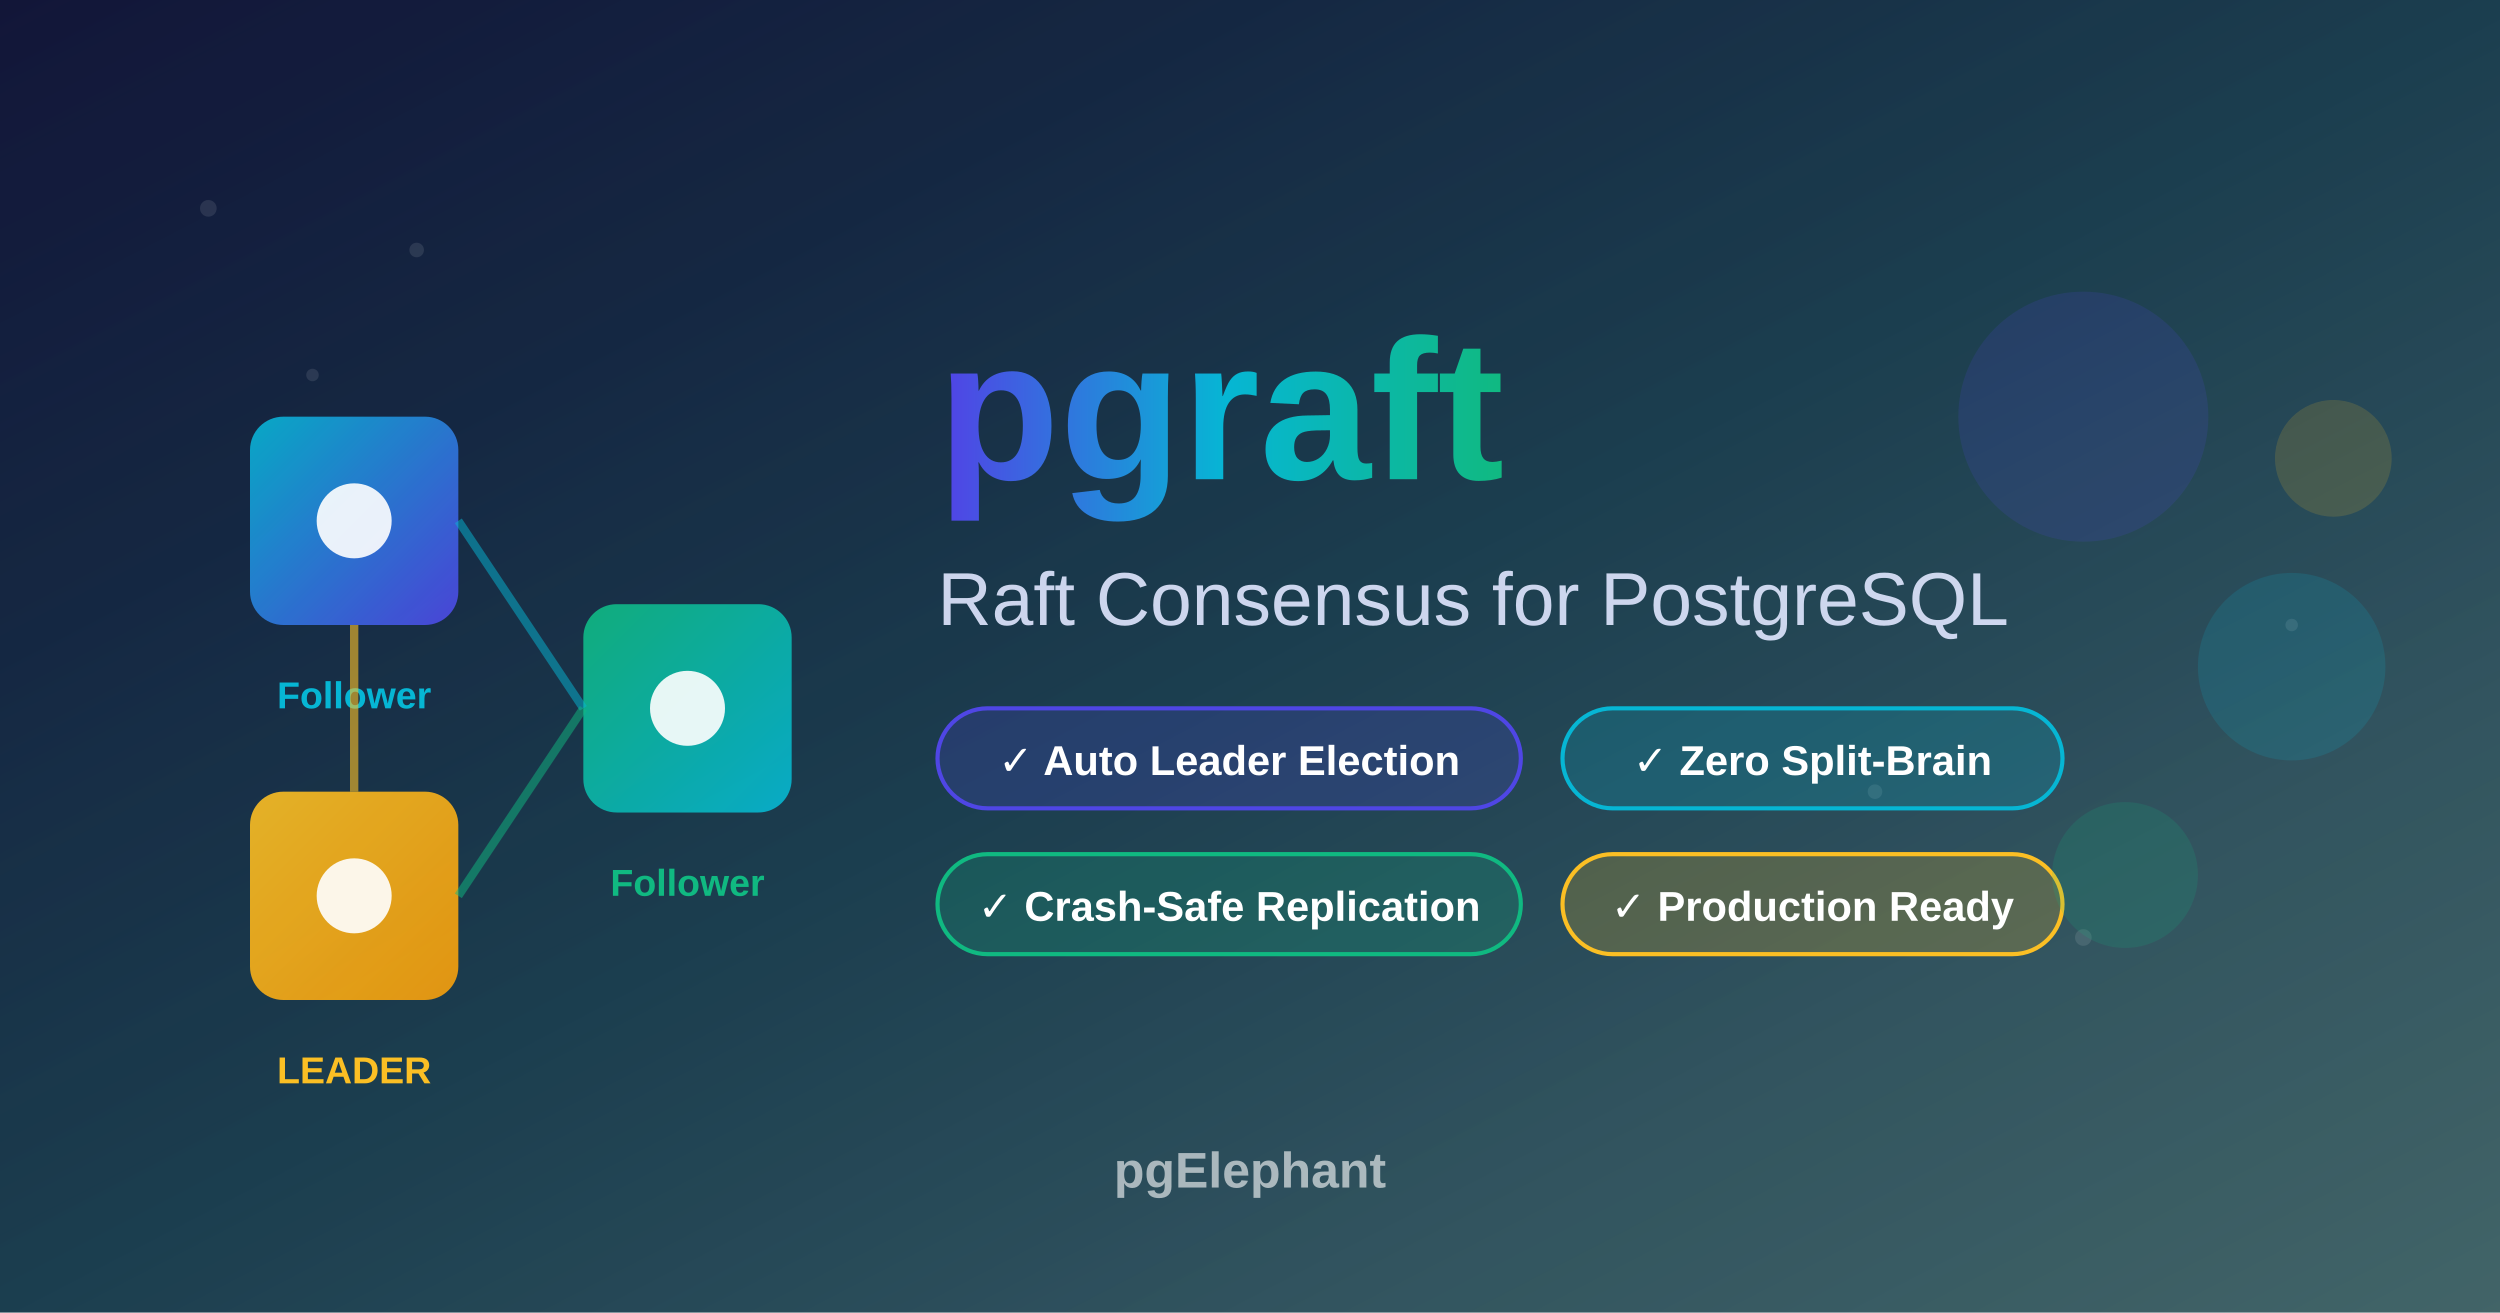
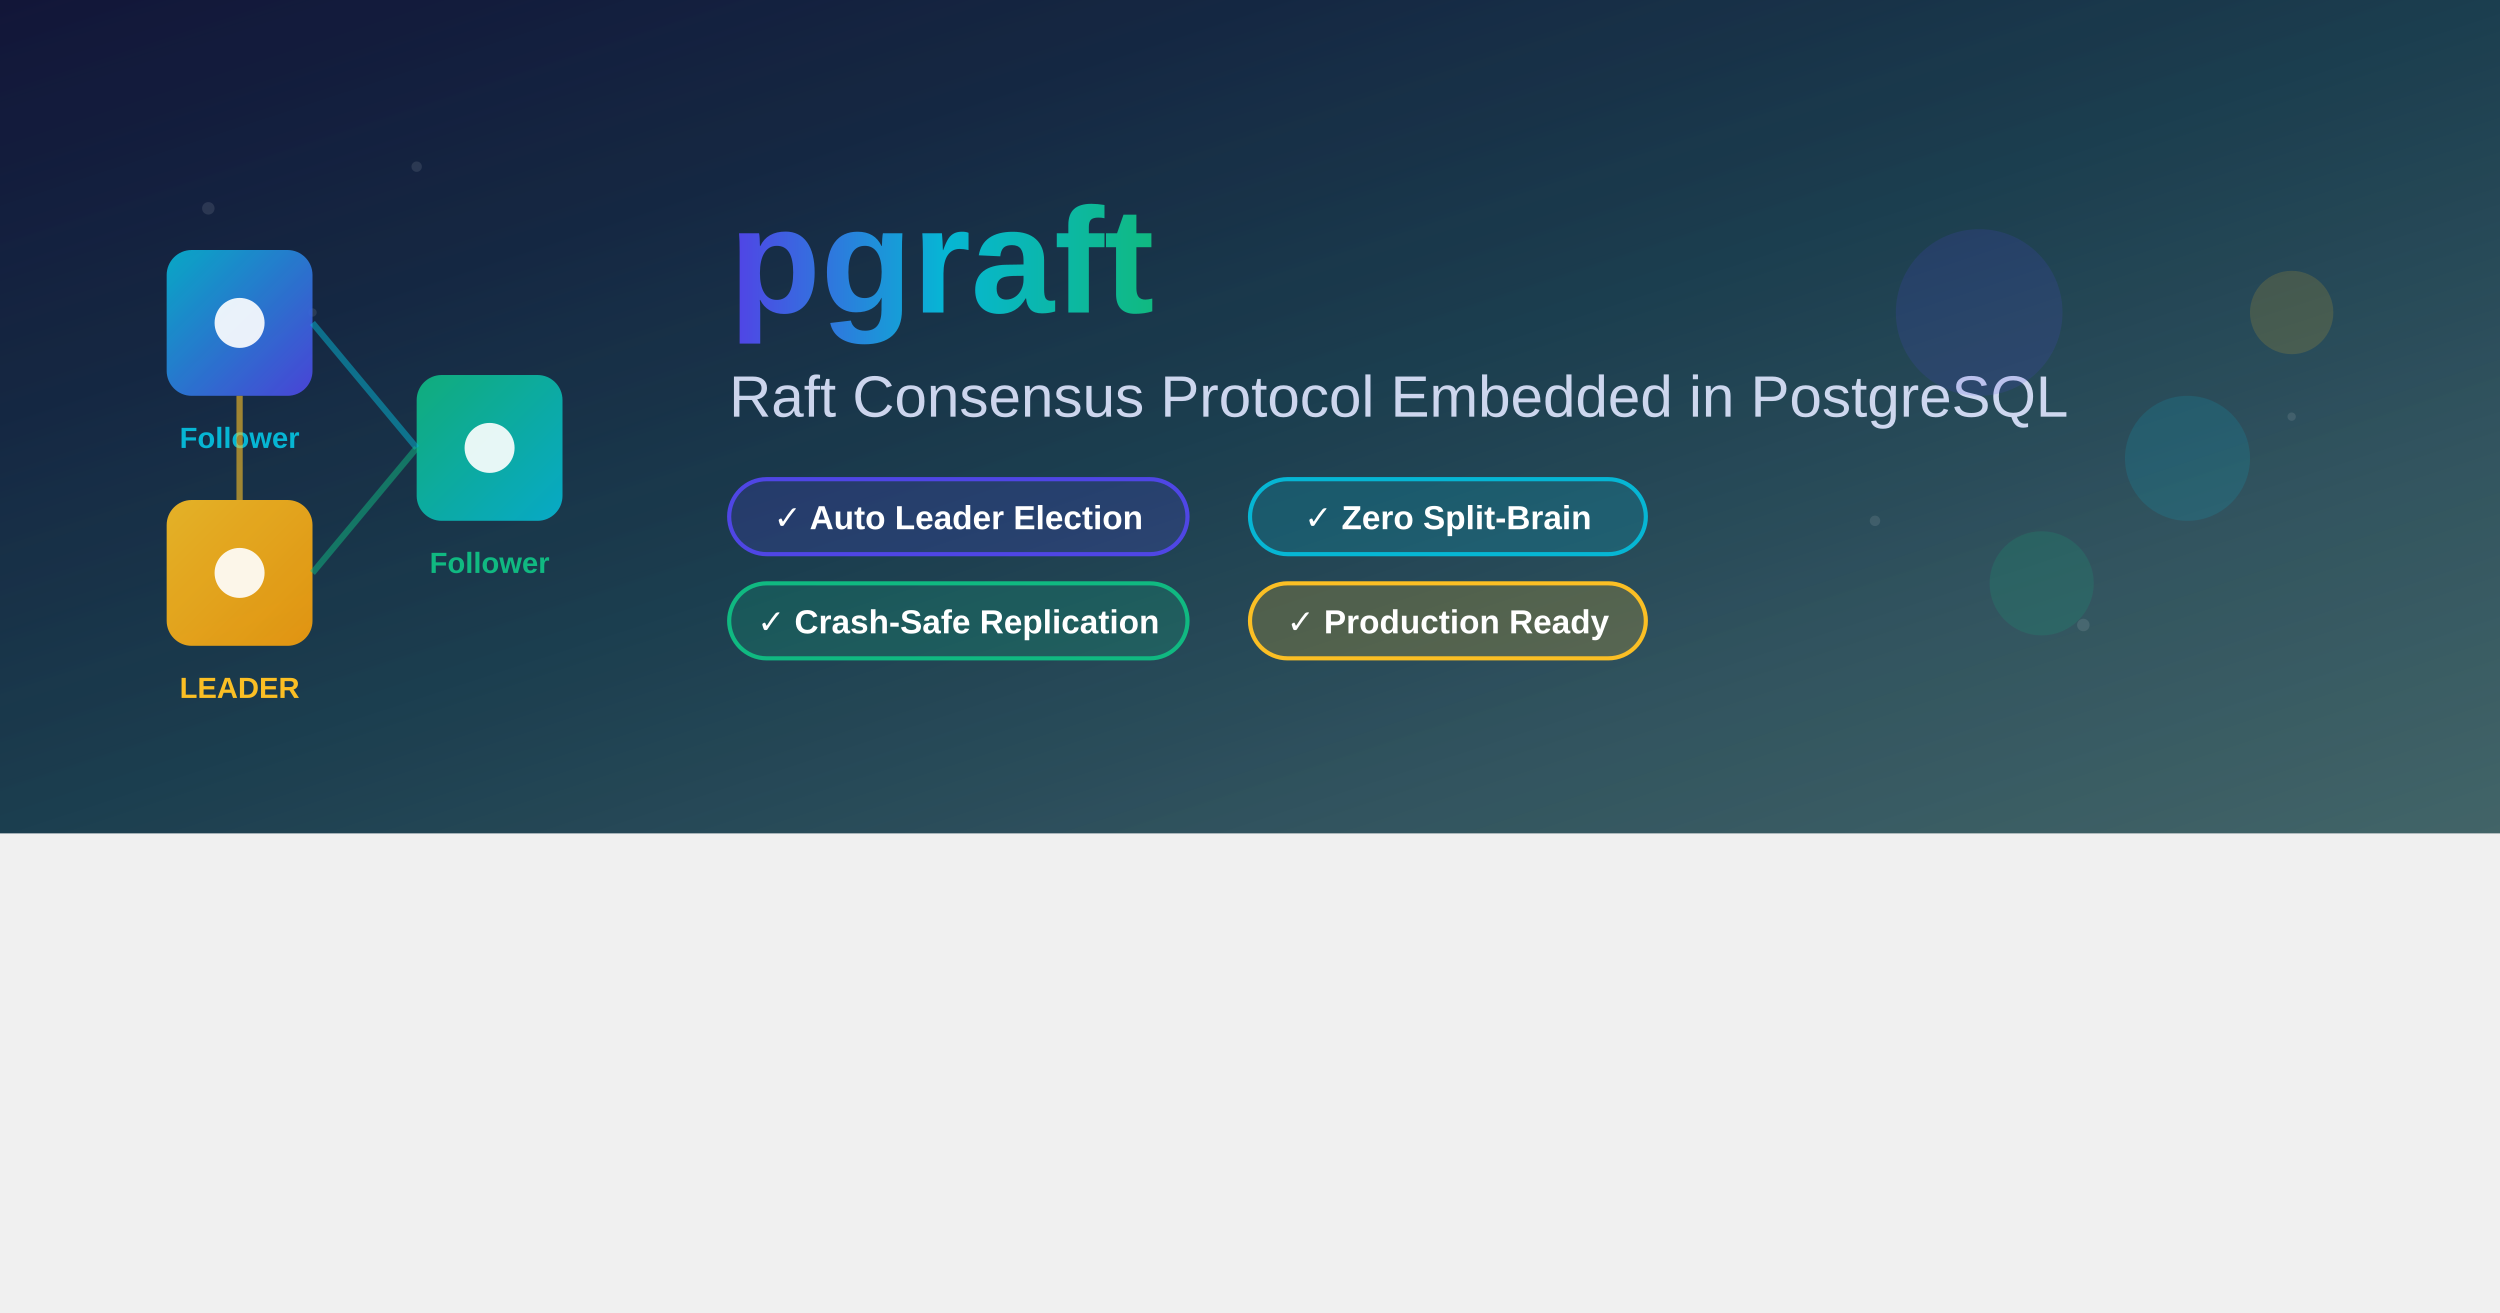
<svg xmlns="http://www.w3.org/2000/svg" width="1200" height="630" viewBox="0 0 1200 630">
  <defs>
    <linearGradient id="bgGradient" x1="0%" y1="0%" x2="100%" y2="100%">
      <stop offset="0%" style="stop-color:#070d1a;stop-opacity:1" />
      <stop offset="25%" style="stop-color:#111827;stop-opacity:1" />
      <stop offset="50%" style="stop-color:#1f2937;stop-opacity:1" />
      <stop offset="75%" style="stop-color:#374151;stop-opacity:1" />
      <stop offset="100%" style="stop-color:#4b5563;stop-opacity:1" />
    </linearGradient>
    <linearGradient id="overlayGradient" x1="0%" y1="0%" x2="100%" y2="100%">
      <stop offset="0%" style="stop-color:#4f46e5;stop-opacity:0.15" />
      <stop offset="50%" style="stop-color:#06b6d4;stop-opacity:0.15" />
      <stop offset="100%" style="stop-color:#10b981;stop-opacity:0.15" />
    </linearGradient>
    <linearGradient id="textGradient" x1="0%" y1="0%" x2="100%" y2="0%">
      <stop offset="0%" style="stop-color:#4f46e5;stop-opacity:1" />
      <stop offset="50%" style="stop-color:#06b6d4;stop-opacity:1" />
      <stop offset="100%" style="stop-color:#10b981;stop-opacity:1" />
    </linearGradient>
-     <linearGradient id="node1" x1="0" y1="0" x2="1" y2="1">
-       <stop stop-color="#06b6d4" />
-       <stop offset="1" stop-color="#4f46e5" />
-     </linearGradient>
-     <linearGradient id="node2" x1="0" y1="0" x2="1" y2="1">
-       <stop stop-color="#fbbf24" />
-       <stop offset="1" stop-color="#f59e0b" />
-     </linearGradient>
-     <linearGradient id="node3" x1="0" y1="0" x2="1" y2="1">
-       <stop stop-color="#10b981" />
-       <stop offset="1" stop-color="#06b6d4" />
-     </linearGradient>
  </defs>
-   <rect width="1200" height="630" fill="url(#bgGradient)" />
-   <rect width="1200" height="630" fill="url(#overlayGradient)" />
+   <rect width="1200" height="400" fill="url(#bgGradient)" />
+   <rect width="1200" height="400" fill="url(#overlayGradient)" />
  <g opacity="0.1">
-     <circle cx="100" cy="100" r="4" fill="#fff" />
-     <circle cx="150" cy="180" r="3" fill="#fff" />
-     <circle cx="200" cy="120" r="3.5" fill="#fff" />
-     <circle cx="1000" cy="450" r="4" fill="#fff" />
-     <circle cx="1100" cy="300" r="3" fill="#fff" />
-     <circle cx="900" cy="380" r="3.5" fill="#fff" />
+     <circle cx="100" cy="100" r="3" fill="#fff" />
+     <circle cx="150" cy="150" r="2" fill="#fff" />
+     <circle cx="200" cy="80" r="2.5" fill="#fff" />
+     <circle cx="1000" cy="300" r="3" fill="#fff" />
+     <circle cx="1100" cy="200" r="2" fill="#fff" />
+     <circle cx="900" cy="250" r="2.5" fill="#fff" />
  </g>
-   <g transform="translate(120, 200)">
-     <rect x="0" y="0" width="100" height="100" rx="16" fill="url(#node1)" opacity="0.9" />
-     <circle cx="50" cy="50" r="18" fill="#fff" opacity="0.9" />
-     <text x="50" y="140" font-family="Arial, sans-serif" font-size="18" font-weight="600" fill="#06b6d4" text-anchor="middle">Follower</text>
-     <rect x="0" y="180" width="100" height="100" rx="16" fill="url(#node2)" opacity="0.9" />
-     <circle cx="50" cy="230" r="18" fill="#fff" opacity="0.9" />
-     <text x="50" y="320" font-family="Arial, sans-serif" font-size="18" font-weight="700" fill="#fbbf24" text-anchor="middle">LEADER</text>
-     <rect x="160" y="90" width="100" height="100" rx="16" fill="url(#node3)" opacity="0.9" />
-     <circle cx="210" cy="140" r="18" fill="#fff" opacity="0.9" />
-     <text x="210" y="230" font-family="Arial, sans-serif" font-size="18" font-weight="600" fill="#10b981" text-anchor="middle">Follower</text>
-     <line x1="100" y1="50" x2="160" y2="140" stroke="#06b6d4" stroke-width="4" opacity="0.5" />
-     <line x1="50" y1="100" x2="50" y2="180" stroke="#fbbf24" stroke-width="4" opacity="0.6" />
-     <line x1="100" y1="230" x2="160" y2="140" stroke="#10b981" stroke-width="4" opacity="0.5" />
+   <g transform="translate(80, 120)">
+     <defs>
+       <linearGradient id="node1" x1="0" y1="0" x2="1" y2="1">
+         <stop stop-color="#06b6d4" />
+         <stop offset="1" stop-color="#4f46e5" />
+       </linearGradient>
+       <linearGradient id="node2" x1="0" y1="0" x2="1" y2="1">
+         <stop stop-color="#fbbf24" />
+         <stop offset="1" stop-color="#f59e0b" />
+       </linearGradient>
+       <linearGradient id="node3" x1="0" y1="0" x2="1" y2="1">
+         <stop stop-color="#10b981" />
+         <stop offset="1" stop-color="#06b6d4" />
+       </linearGradient>
+     </defs>
+     <rect x="0" y="0" width="70" height="70" rx="12" fill="url(#node1)" opacity="0.9" />
+     <circle cx="35" cy="35" r="12" fill="#fff" opacity="0.9" />
+     <text x="35" y="95" font-family="Arial, sans-serif" font-size="14" font-weight="600" fill="#06b6d4" text-anchor="middle">Follower</text>
+     <rect x="0" y="120" width="70" height="70" rx="12" fill="url(#node2)" opacity="0.9" />
+     <circle cx="35" cy="155" r="12" fill="#fff" opacity="0.9" />
+     <text x="35" y="215" font-family="Arial, sans-serif" font-size="14" font-weight="700" fill="#fbbf24" text-anchor="middle">LEADER</text>
+     <rect x="120" y="60" width="70" height="70" rx="12" fill="url(#node3)" opacity="0.9" />
+     <circle cx="155" cy="95" r="12" fill="#fff" opacity="0.9" />
+     <text x="155" y="155" font-family="Arial, sans-serif" font-size="14" font-weight="600" fill="#10b981" text-anchor="middle">Follower</text>
+     <line x1="70" y1="35" x2="120" y2="95" stroke="#06b6d4" stroke-width="3" opacity="0.5" />
+     <line x1="35" y1="70" x2="35" y2="120" stroke="#fbbf24" stroke-width="3" opacity="0.6" />
+     <line x1="70" y1="155" x2="120" y2="95" stroke="#10b981" stroke-width="3" opacity="0.5" />
  </g>
-   <text x="450" y="230" font-family="Arial, sans-serif" font-size="96" font-weight="bold" fill="url(#textGradient)">
+   <text x="350" y="150" font-family="Arial, sans-serif" font-size="72" font-weight="bold" fill="url(#textGradient)">
    pgraft
  </text>
-   <text x="450" y="300" font-family="Arial, sans-serif" font-size="36" fill="#e0e7ff" opacity="0.9">
-     Raft Consensus for PostgreSQL
+   <text x="350" y="200" font-family="Arial, sans-serif" font-size="28" fill="#e0e7ff" opacity="0.9">
+     Raft Consensus Protocol Embedded in PostgreSQL
  </text>
-   <g transform="translate(450, 340)">
-     <rect x="0" y="0" width="280" height="48" rx="24" fill="#4f46e5" opacity="0.2" />
-     <rect x="0" y="0" width="280" height="48" rx="24" fill="none" stroke="#4f46e5" stroke-width="2" />
-     <text x="140" y="32" font-family="Arial, sans-serif" font-size="20" font-weight="600" fill="#fff" text-anchor="middle">✓ Auto Leader Election</text>
+   <g transform="translate(350, 230)">
+     <rect x="0" y="0" width="220" height="36" rx="18" fill="#4f46e5" opacity="0.2" />
+     <rect x="0" y="0" width="220" height="36" rx="18" fill="none" stroke="#4f46e5" stroke-width="2" />
+     <text x="110" y="24" font-family="Arial, sans-serif" font-size="16" font-weight="600" fill="#fff" text-anchor="middle">✓ Auto Leader Election</text>
  </g>
-   <g transform="translate(750, 340)">
-     <rect x="0" y="0" width="240" height="48" rx="24" fill="#06b6d4" opacity="0.2" />
-     <rect x="0" y="0" width="240" height="48" rx="24" fill="none" stroke="#06b6d4" stroke-width="2" />
-     <text x="120" y="32" font-family="Arial, sans-serif" font-size="20" font-weight="600" fill="#fff" text-anchor="middle">✓ Zero Split-Brain</text>
+   <g transform="translate(600, 230)">
+     <rect x="0" y="0" width="190" height="36" rx="18" fill="#06b6d4" opacity="0.2" />
+     <rect x="0" y="0" width="190" height="36" rx="18" fill="none" stroke="#06b6d4" stroke-width="2" />
+     <text x="95" y="24" font-family="Arial, sans-serif" font-size="16" font-weight="600" fill="#fff" text-anchor="middle">✓ Zero Split-Brain</text>
  </g>
-   <g transform="translate(450, 410)">
-     <rect x="0" y="0" width="280" height="48" rx="24" fill="#10b981" opacity="0.2" />
-     <rect x="0" y="0" width="280" height="48" rx="24" fill="none" stroke="#10b981" stroke-width="2" />
-     <text x="140" y="32" font-family="Arial, sans-serif" font-size="20" font-weight="600" fill="#fff" text-anchor="middle">✓ Crash-Safe Replication</text>
+   <g transform="translate(350, 280)">
+     <rect x="0" y="0" width="220" height="36" rx="18" fill="#10b981" opacity="0.2" />
+     <rect x="0" y="0" width="220" height="36" rx="18" fill="none" stroke="#10b981" stroke-width="2" />
+     <text x="110" y="24" font-family="Arial, sans-serif" font-size="16" font-weight="600" fill="#fff" text-anchor="middle">✓ Crash-Safe Replication</text>
  </g>
-   <g transform="translate(750, 410)">
-     <rect x="0" y="0" width="240" height="48" rx="24" fill="#fbbf24" opacity="0.2" />
-     <rect x="0" y="0" width="240" height="48" rx="24" fill="none" stroke="#fbbf24" stroke-width="2" />
-     <text x="120" y="32" font-family="Arial, sans-serif" font-size="20" font-weight="600" fill="#fff" text-anchor="middle">✓ Production Ready</text>
+   <g transform="translate(600, 280)">
+     <rect x="0" y="0" width="190" height="36" rx="18" fill="#fbbf24" opacity="0.2" />
+     <rect x="0" y="0" width="190" height="36" rx="18" fill="none" stroke="#fbbf24" stroke-width="2" />
+     <text x="95" y="24" font-family="Arial, sans-serif" font-size="16" font-weight="600" fill="#fff" text-anchor="middle">✓ Production Ready</text>
  </g>
-   <text x="600" y="570" font-family="Arial, sans-serif" font-size="24" font-weight="600" fill="#fff" text-anchor="middle" opacity="0.6">
-     pgElephant
-   </text>
-   <circle cx="1000" cy="200" r="60" fill="#4f46e5" opacity="0.15" />
-   <circle cx="1100" cy="320" r="45" fill="#06b6d4" opacity="0.15" />
-   <circle cx="1020" cy="420" r="35" fill="#10b981" opacity="0.15" />
-   <circle cx="1120" cy="220" r="28" fill="#fbbf24" opacity="0.15" />
+   <circle cx="950" cy="150" r="40" fill="#4f46e5" opacity="0.15" />
+   <circle cx="1050" cy="220" r="30" fill="#06b6d4" opacity="0.15" />
+   <circle cx="980" cy="280" r="25" fill="#10b981" opacity="0.15" />
+   <circle cx="1100" cy="150" r="20" fill="#fbbf24" opacity="0.15" />
</svg>
